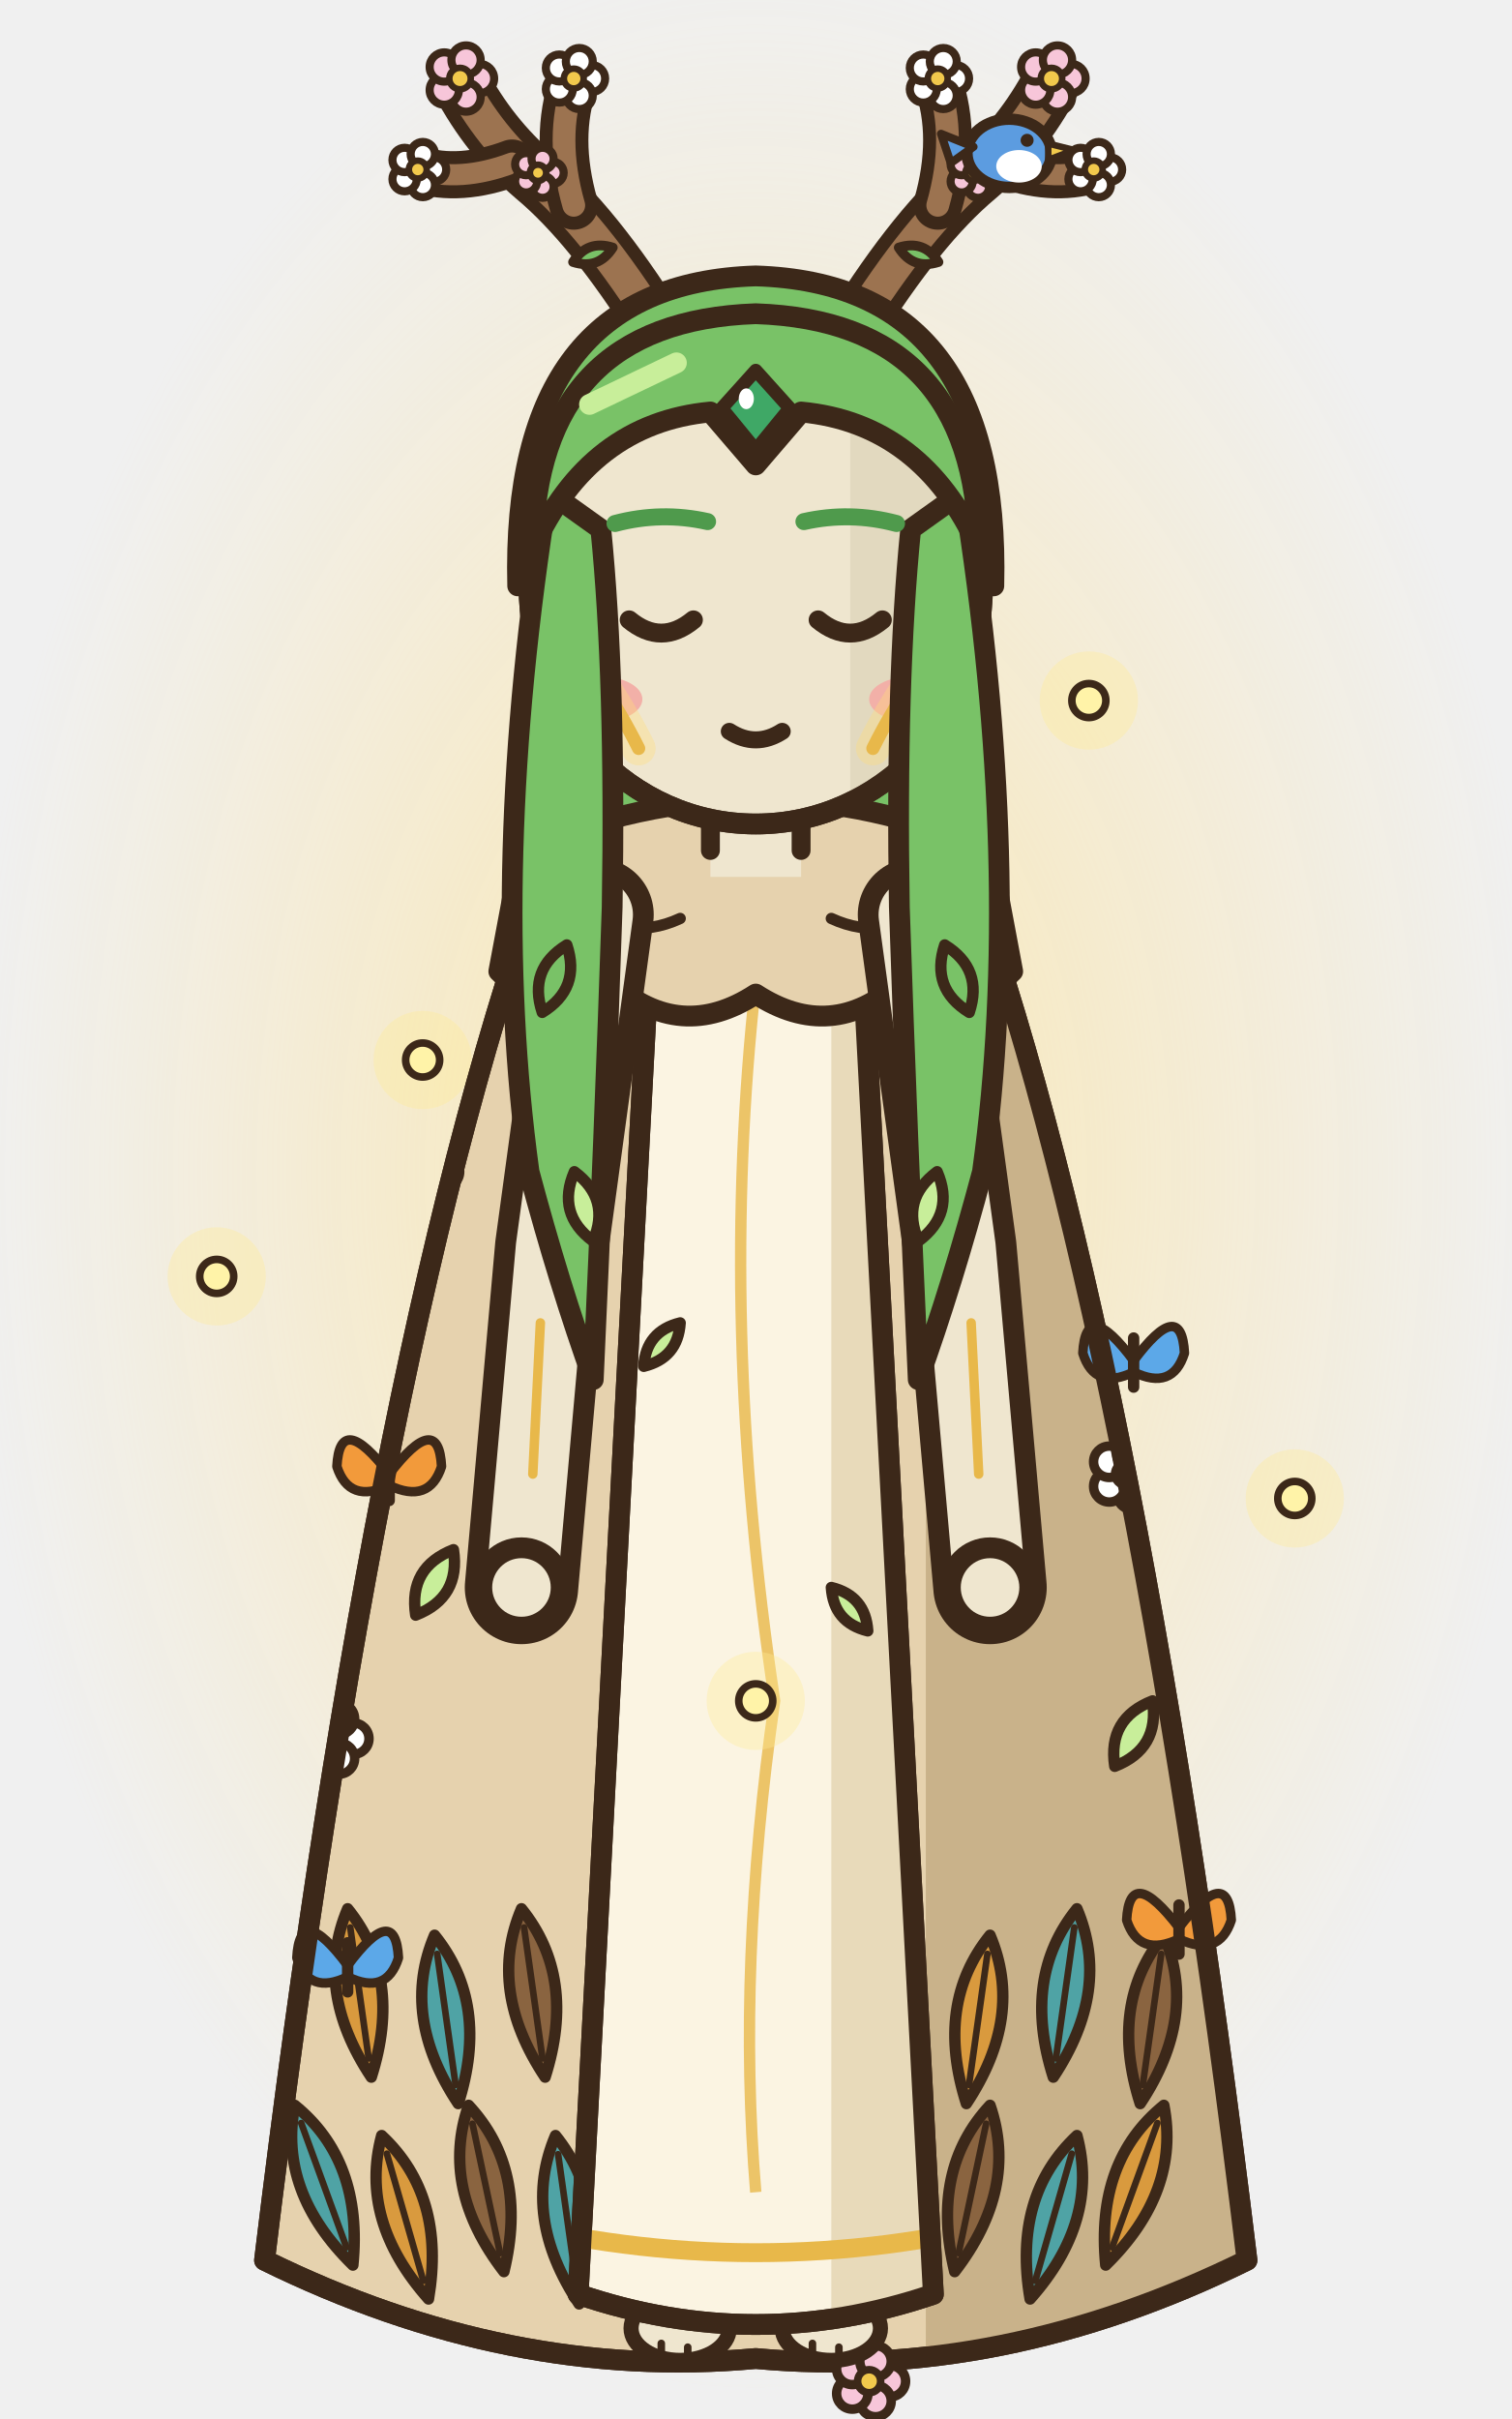
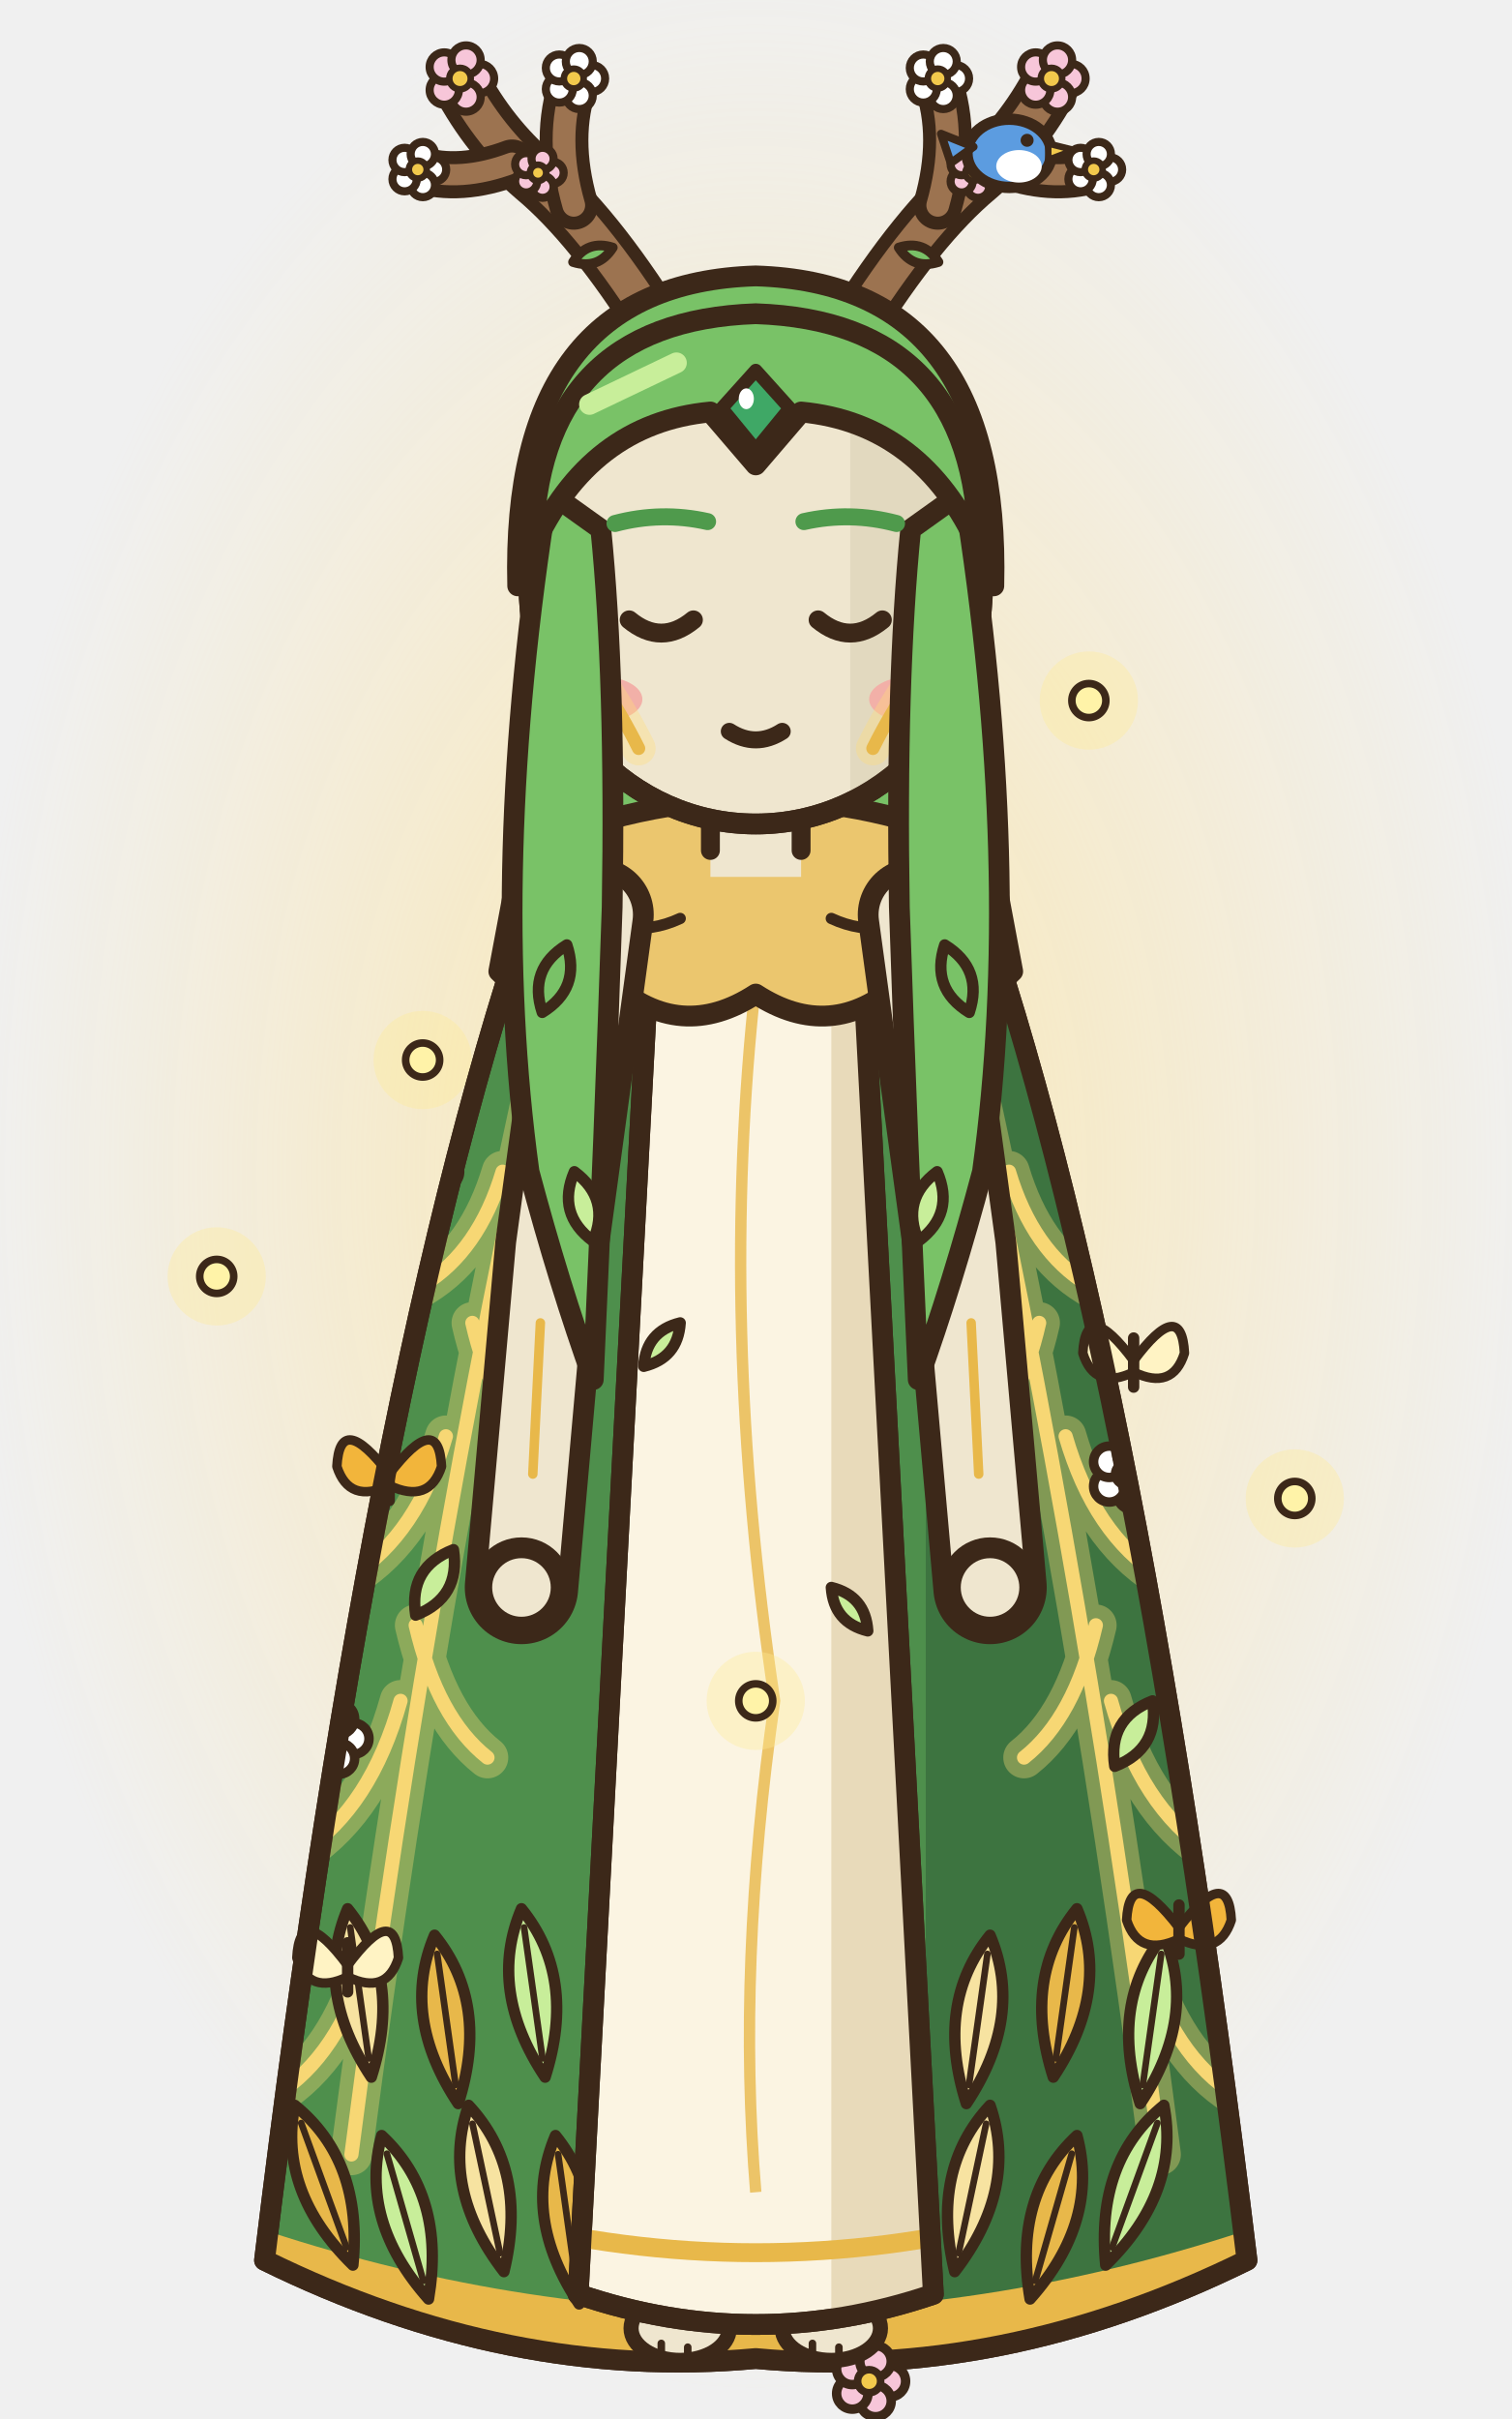
<svg xmlns="http://www.w3.org/2000/svg" width="80" height="128" viewBox="0 0 80 128">
  <defs>
    <radialGradient id="anfrontrepos1g">
      <stop offset="0" stop-color="rgb(255,225,140)" stop-opacity="0.63" />
      <stop offset="1" stop-color="rgb(255,225,140)" stop-opacity="0" />
    </radialGradient>
  </defs>
  <ellipse cx="40" cy="62" rx="42" ry="65.1" fill="url(#anfrontrepos1g)" />
  <circle cx="22.37" cy="56.09" r="2.6" fill="rgb(255,236,150)" fill-opacity="0.35" />
  <ellipse cx="22.37" cy="56.09" rx="0.9" ry="0.9" fill="#FFF3A8" stroke="#3C2819" stroke-width="0.4" stroke-linejoin="round" stroke-linecap="round" />
  <circle cx="57.63" cy="37.07" r="2.6" fill="rgb(255,236,150)" fill-opacity="0.35" />
  <ellipse cx="57.63" cy="37.07" rx="0.9" ry="0.9" fill="#FFF3A8" stroke="#3C2819" stroke-width="0.4" stroke-linejoin="round" stroke-linecap="round" />
  <g transform="translate(0 0)">
    <path d="M28.6,24 Q27.6,40 28.4,56 L51.6,56 Q52.4,40 51.4,24 Z" fill="#79C267" stroke="#3C2819" stroke-width="1.1" stroke-linejoin="round" stroke-linecap="round" />
    <path d="M28.6,24 Q27.6,40 28.4,56 L51.6,56 Q52.4,40 51.4,24 Z" fill="none" stroke="#3C2819" stroke-width="1.1" stroke-linejoin="round" stroke-linecap="round" />
-     <path d="M29,45.4 Q40,40.6 51,45.4 Q60,70 66,119.6 Q53,126 40,124.8 Q27,126 14,119.6 Q20,70 29,45.4 Z" fill="#E6D2AE" stroke="#3C2819" stroke-width="1.1" stroke-linejoin="round" stroke-linecap="round" />
+     <path d="M29,45.4 Q40,40.6 51,45.4 Q60,70 66,119.6 Q53,126 40,124.8 Q27,126 14,119.6 Q20,70 29,45.4 Z" fill="#4E8F4C" stroke="#3C2819" stroke-width="1.1" stroke-linejoin="round" stroke-linecap="round" />
    <clipPath id="anfrontrepos1c">
      <path d="M29,45.4 Q40,40.6 51,45.4 Q60,70 66,119.6 Q53,126 40,124.8 Q27,126 14,119.6 Q20,70 29,45.4 Z" />
    </clipPath>
    <g clip-path="url(#anfrontrepos1c)">
-       <rect x="49" y="40" width="20" height="90" fill="#C9B28A" />
+       <rect x="49" y="40" width="20" height="90" fill="#3D7440" />
+       <path d="M50,50 Q57,80 61.4,114 M53.4,62 Q54.66,66.2 57.6,68 M56.4,76 Q57.9,81.18 61.4,83.4 M58.8,90 Q60.36,95.6 64,98 M60.4,103 Q61.78,108.32 65,110.6 M55,70 Q53.98,74.48 51.6,76.4 M58,86 Q56.86,90.9 54.2,93 M30,50 Q23,80 18.6,114 M26.6,62 Q25.34,66.2 22.4,68 M23.6,76 Q22.1,81.18 18.6,83.4 M21.2,90 Q19.64,95.6 16,98 M19.6,103 Q18.22,108.32 15,110.6 M25,70 Q26.02,74.48 28.4,76.4 M22,86 Q23.14,90.9 25.8,93" fill="none" stroke="rgb(255,220,120)" stroke-width="2.2" stroke-linecap="round" opacity="0.35" />
+       <path d="M50,50 Q57,80 61.4,114 M53.4,62 Q54.66,66.2 57.6,68 M56.4,76 Q57.9,81.18 61.4,83.4 M58.8,90 Q60.36,95.6 64,98 M60.4,103 Q61.78,108.32 65,110.6 M55,70 Q53.98,74.48 51.6,76.4 M58,86 Q56.86,90.9 54.2,93 M30,50 Q23,80 18.6,114 M26.6,62 Q25.34,66.2 22.4,68 M23.6,76 Q22.1,81.18 18.6,83.4 M21.2,90 Q19.64,95.6 16,98 M19.6,103 Q18.22,108.32 15,110.6 M25,70 Q26.02,74.48 28.4,76.4 M22,86 Q23.14,90.9 25.8,93" fill="none" stroke="#F7D774" stroke-width="0.75" stroke-linecap="round" />
+       <path d="M12,118.6 Q40,128.4 68,118.6" fill="none" stroke="#E8B84A" stroke-width="2.4" />
      <g transform="translate(15.6 111.4) rotate(-20)">
-         <path d="M0,0 Q2.4,4 0,9 Q-2.4,4 0,0 Z" fill="#4FA3A5" stroke="#3C2819" stroke-width="0.6" stroke-linejoin="round" stroke-linecap="round" />
+         <path d="M0,0 Q2.4,4 0,9 Q-2.4,4 0,0 Z" fill="#E8B84A" stroke="#3C2819" stroke-width="0.6" stroke-linejoin="round" stroke-linecap="round" />
        <line x1="0" y1="1" x2="0" y2="8" stroke="#3C2819" stroke-width="0.35" stroke-linecap="round" />
      </g>
      <g transform="translate(20.2 113) rotate(-16)">
-         <path d="M0,0 Q2.4,4 0,9 Q-2.4,4 0,0 Z" fill="#D99A3E" stroke="#3C2819" stroke-width="0.6" stroke-linejoin="round" stroke-linecap="round" />
+         <path d="M0,0 Q2.4,4 0,9 Q-2.4,4 0,0 Z" fill="#C8EE9A" stroke="#3C2819" stroke-width="0.6" stroke-linejoin="round" stroke-linecap="round" />
        <line x1="0" y1="1" x2="0" y2="8" stroke="#3C2819" stroke-width="0.35" stroke-linecap="round" />
      </g>
      <g transform="translate(24.8 111.4) rotate(-12)">
-         <path d="M0,0 Q2.4,4 0,9 Q-2.4,4 0,0 Z" fill="#8A6440" stroke="#3C2819" stroke-width="0.6" stroke-linejoin="round" stroke-linecap="round" />
+         <path d="M0,0 Q2.4,4 0,9 Q-2.4,4 0,0 Z" fill="#F7E3A1" stroke="#3C2819" stroke-width="0.6" stroke-linejoin="round" stroke-linecap="round" />
        <line x1="0" y1="1" x2="0" y2="8" stroke="#3C2819" stroke-width="0.35" stroke-linecap="round" />
      </g>
      <g transform="translate(29.4 113) rotate(-8)">
-         <path d="M0,0 Q2.4,4 0,9 Q-2.4,4 0,0 Z" fill="#4FA3A5" stroke="#3C2819" stroke-width="0.6" stroke-linejoin="round" stroke-linecap="round" />
+         <path d="M0,0 Q2.4,4 0,9 Q-2.4,4 0,0 Z" fill="#E8B84A" stroke="#3C2819" stroke-width="0.6" stroke-linejoin="round" stroke-linecap="round" />
        <line x1="0" y1="1" x2="0" y2="8" stroke="#3C2819" stroke-width="0.35" stroke-linecap="round" />
      </g>
      <g transform="translate(34 111.4) rotate(-4)">
-         <path d="M0,0 Q2.4,4 0,9 Q-2.4,4 0,0 Z" fill="#D99A3E" stroke="#3C2819" stroke-width="0.6" stroke-linejoin="round" stroke-linecap="round" />
+         <path d="M0,0 Q2.4,4 0,9 Q-2.4,4 0,0 Z" fill="#C8EE9A" stroke="#3C2819" stroke-width="0.6" stroke-linejoin="round" stroke-linecap="round" />
        <line x1="0" y1="1" x2="0" y2="8" stroke="#3C2819" stroke-width="0.35" stroke-linecap="round" />
      </g>
      <g transform="translate(38.6 113) rotate(0)">
-         <path d="M0,0 Q2.4,4 0,9 Q-2.4,4 0,0 Z" fill="#8A6440" stroke="#3C2819" stroke-width="0.6" stroke-linejoin="round" stroke-linecap="round" />
+         <path d="M0,0 Q2.4,4 0,9 Q-2.4,4 0,0 Z" fill="#F7E3A1" stroke="#3C2819" stroke-width="0.6" stroke-linejoin="round" stroke-linecap="round" />
        <line x1="0" y1="1" x2="0" y2="8" stroke="#3C2819" stroke-width="0.35" stroke-linecap="round" />
      </g>
      <g transform="translate(43.2 111.4) rotate(4)">
-         <path d="M0,0 Q2.4,4 0,9 Q-2.4,4 0,0 Z" fill="#4FA3A5" stroke="#3C2819" stroke-width="0.6" stroke-linejoin="round" stroke-linecap="round" />
+         <path d="M0,0 Q2.4,4 0,9 Q-2.4,4 0,0 Z" fill="#E8B84A" stroke="#3C2819" stroke-width="0.6" stroke-linejoin="round" stroke-linecap="round" />
        <line x1="0" y1="1" x2="0" y2="8" stroke="#3C2819" stroke-width="0.35" stroke-linecap="round" />
      </g>
      <g transform="translate(47.8 113) rotate(8)">
-         <path d="M0,0 Q2.4,4 0,9 Q-2.4,4 0,0 Z" fill="#D99A3E" stroke="#3C2819" stroke-width="0.6" stroke-linejoin="round" stroke-linecap="round" />
+         <path d="M0,0 Q2.4,4 0,9 Q-2.4,4 0,0 Z" fill="#C8EE9A" stroke="#3C2819" stroke-width="0.6" stroke-linejoin="round" stroke-linecap="round" />
        <line x1="0" y1="1" x2="0" y2="8" stroke="#3C2819" stroke-width="0.35" stroke-linecap="round" />
      </g>
      <g transform="translate(52.4 111.4) rotate(12)">
-         <path d="M0,0 Q2.4,4 0,9 Q-2.4,4 0,0 Z" fill="#8A6440" stroke="#3C2819" stroke-width="0.6" stroke-linejoin="round" stroke-linecap="round" />
+         <path d="M0,0 Q2.4,4 0,9 Q-2.4,4 0,0 Z" fill="#F7E3A1" stroke="#3C2819" stroke-width="0.6" stroke-linejoin="round" stroke-linecap="round" />
        <line x1="0" y1="1" x2="0" y2="8" stroke="#3C2819" stroke-width="0.35" stroke-linecap="round" />
      </g>
      <g transform="translate(57 113) rotate(16)">
-         <path d="M0,0 Q2.4,4 0,9 Q-2.4,4 0,0 Z" fill="#4FA3A5" stroke="#3C2819" stroke-width="0.6" stroke-linejoin="round" stroke-linecap="round" />
+         <path d="M0,0 Q2.4,4 0,9 Q-2.4,4 0,0 Z" fill="#E8B84A" stroke="#3C2819" stroke-width="0.6" stroke-linejoin="round" stroke-linecap="round" />
        <line x1="0" y1="1" x2="0" y2="8" stroke="#3C2819" stroke-width="0.35" stroke-linecap="round" />
      </g>
      <g transform="translate(61.6 111.4) rotate(20)">
-         <path d="M0,0 Q2.4,4 0,9 Q-2.4,4 0,0 Z" fill="#D99A3E" stroke="#3C2819" stroke-width="0.6" stroke-linejoin="round" stroke-linecap="round" />
+         <path d="M0,0 Q2.4,4 0,9 Q-2.4,4 0,0 Z" fill="#C8EE9A" stroke="#3C2819" stroke-width="0.6" stroke-linejoin="round" stroke-linecap="round" />
        <line x1="0" y1="1" x2="0" y2="8" stroke="#3C2819" stroke-width="0.35" stroke-linecap="round" />
      </g>
      <g transform="translate(18.4 101) rotate(-8)">
-         <path d="M0,0 Q2.4,4 0,9 Q-2.4,4 0,0 Z" fill="#D99A3E" stroke="#3C2819" stroke-width="0.6" stroke-linejoin="round" stroke-linecap="round" />
+         <path d="M0,0 Q2.4,4 0,9 Q-2.4,4 0,0 Z" fill="#F7E3A1" stroke="#3C2819" stroke-width="0.6" stroke-linejoin="round" stroke-linecap="round" />
        <line x1="0" y1="1" x2="0" y2="8" stroke="#3C2819" stroke-width="0.35" stroke-linecap="round" />
      </g>
      <g transform="translate(23 102.4) rotate(-8)">
-         <path d="M0,0 Q2.4,4 0,9 Q-2.4,4 0,0 Z" fill="#4FA3A5" stroke="#3C2819" stroke-width="0.6" stroke-linejoin="round" stroke-linecap="round" />
+         <path d="M0,0 Q2.4,4 0,9 Q-2.4,4 0,0 Z" fill="#E8B84A" stroke="#3C2819" stroke-width="0.6" stroke-linejoin="round" stroke-linecap="round" />
        <line x1="0" y1="1" x2="0" y2="8" stroke="#3C2819" stroke-width="0.35" stroke-linecap="round" />
      </g>
      <g transform="translate(27.6 101) rotate(-8)">
-         <path d="M0,0 Q2.4,4 0,9 Q-2.4,4 0,0 Z" fill="#8A6440" stroke="#3C2819" stroke-width="0.6" stroke-linejoin="round" stroke-linecap="round" />
+         <path d="M0,0 Q2.4,4 0,9 Q-2.4,4 0,0 Z" fill="#C8EE9A" stroke="#3C2819" stroke-width="0.6" stroke-linejoin="round" stroke-linecap="round" />
        <line x1="0" y1="1" x2="0" y2="8" stroke="#3C2819" stroke-width="0.35" stroke-linecap="round" />
      </g>
      <g transform="translate(52.4 102.4) rotate(8)">
-         <path d="M0,0 Q2.4,4 0,9 Q-2.4,4 0,0 Z" fill="#D99A3E" stroke="#3C2819" stroke-width="0.6" stroke-linejoin="round" stroke-linecap="round" />
+         <path d="M0,0 Q2.4,4 0,9 Q-2.4,4 0,0 Z" fill="#F7E3A1" stroke="#3C2819" stroke-width="0.6" stroke-linejoin="round" stroke-linecap="round" />
        <line x1="0" y1="1" x2="0" y2="8" stroke="#3C2819" stroke-width="0.35" stroke-linecap="round" />
      </g>
      <g transform="translate(57 101) rotate(8)">
-         <path d="M0,0 Q2.4,4 0,9 Q-2.4,4 0,0 Z" fill="#4FA3A5" stroke="#3C2819" stroke-width="0.6" stroke-linejoin="round" stroke-linecap="round" />
+         <path d="M0,0 Q2.4,4 0,9 Q-2.4,4 0,0 Z" fill="#E8B84A" stroke="#3C2819" stroke-width="0.6" stroke-linejoin="round" stroke-linecap="round" />
        <line x1="0" y1="1" x2="0" y2="8" stroke="#3C2819" stroke-width="0.35" stroke-linecap="round" />
      </g>
      <g transform="translate(61.6 102.4) rotate(8)">
-         <path d="M0,0 Q2.4,4 0,9 Q-2.4,4 0,0 Z" fill="#8A6440" stroke="#3C2819" stroke-width="0.6" stroke-linejoin="round" stroke-linecap="round" />
+         <path d="M0,0 Q2.4,4 0,9 Q-2.4,4 0,0 Z" fill="#C8EE9A" stroke="#3C2819" stroke-width="0.6" stroke-linejoin="round" stroke-linecap="round" />
        <line x1="0" y1="1" x2="0" y2="8" stroke="#3C2819" stroke-width="0.35" stroke-linecap="round" />
      </g>
      <g transform="translate(19 70) rotate(-30)">
-         <path d="M0,0 Q1.6,2 0,4 Q-1.6,2 0,0 Z" fill="#79C267" stroke="#3C2819" stroke-width="0.6" stroke-linejoin="round" stroke-linecap="round" />
+         <path d="M0,0 Q1.6,2 0,4 Q-1.6,2 0,0 Z" fill="#E8B84A" stroke="#3C2819" stroke-width="0.6" stroke-linejoin="round" stroke-linecap="round" />
      </g>
      <g transform="translate(24 82) rotate(30)">
        <path d="M0,0 Q1.6,2 0,4 Q-1.6,2 0,0 Z" fill="#C8EE9A" stroke="#3C2819" stroke-width="0.6" stroke-linejoin="round" stroke-linecap="round" />
      </g>
      <g transform="translate(58 66) rotate(-30)">
-         <path d="M0,0 Q1.6,2 0,4 Q-1.6,2 0,0 Z" fill="#79C267" stroke="#3C2819" stroke-width="0.6" stroke-linejoin="round" stroke-linecap="round" />
+         <path d="M0,0 Q1.6,2 0,4 Q-1.6,2 0,0 Z" fill="#E8B84A" stroke="#3C2819" stroke-width="0.6" stroke-linejoin="round" stroke-linecap="round" />
      </g>
      <g transform="translate(61 90) rotate(30)">
        <path d="M0,0 Q1.6,2 0,4 Q-1.6,2 0,0 Z" fill="#C8EE9A" stroke="#3C2819" stroke-width="0.6" stroke-linejoin="round" stroke-linecap="round" />
      </g>
      <ellipse cx="23.5" cy="62" rx="0.83" ry="0.83" fill="#FFFFFF" stroke="#3C2819" stroke-width="0.5" stroke-linejoin="round" stroke-linecap="round" />
      <ellipse cx="22.74" cy="63.05" rx="0.83" ry="0.83" fill="#FFFFFF" stroke="#3C2819" stroke-width="0.5" stroke-linejoin="round" stroke-linecap="round" />
      <ellipse cx="21.51" cy="62.65" rx="0.83" ry="0.83" fill="#FFFFFF" stroke="#3C2819" stroke-width="0.5" stroke-linejoin="round" stroke-linecap="round" />
      <ellipse cx="21.51" cy="61.35" rx="0.83" ry="0.83" fill="#FFFFFF" stroke="#3C2819" stroke-width="0.5" stroke-linejoin="round" stroke-linecap="round" />
      <ellipse cx="22.74" cy="60.95" rx="0.83" ry="0.83" fill="#FFFFFF" stroke="#3C2819" stroke-width="0.5" stroke-linejoin="round" stroke-linecap="round" />
      <ellipse cx="22.4" cy="62" rx="0.61" ry="0.61" fill="#F2C94C" stroke="#3C2819" stroke-width="0.4" stroke-linejoin="round" stroke-linecap="round" />
      <ellipse cx="60.7" cy="78" rx="0.83" ry="0.83" fill="#FFFFFF" stroke="#3C2819" stroke-width="0.5" stroke-linejoin="round" stroke-linecap="round" />
      <ellipse cx="59.94" cy="79.05" rx="0.83" ry="0.83" fill="#FFFFFF" stroke="#3C2819" stroke-width="0.5" stroke-linejoin="round" stroke-linecap="round" />
      <ellipse cx="58.71" cy="78.65" rx="0.83" ry="0.83" fill="#FFFFFF" stroke="#3C2819" stroke-width="0.5" stroke-linejoin="round" stroke-linecap="round" />
      <ellipse cx="58.71" cy="77.35" rx="0.83" ry="0.83" fill="#FFFFFF" stroke="#3C2819" stroke-width="0.5" stroke-linejoin="round" stroke-linecap="round" />
      <ellipse cx="59.94" cy="76.95" rx="0.83" ry="0.83" fill="#FFFFFF" stroke="#3C2819" stroke-width="0.5" stroke-linejoin="round" stroke-linecap="round" />
      <ellipse cx="59.6" cy="78" rx="0.61" ry="0.61" fill="#F2C94C" stroke="#3C2819" stroke-width="0.4" stroke-linejoin="round" stroke-linecap="round" />
      <ellipse cx="18.7" cy="92" rx="0.83" ry="0.83" fill="#FFFFFF" stroke="#3C2819" stroke-width="0.5" stroke-linejoin="round" stroke-linecap="round" />
      <ellipse cx="17.94" cy="93.05" rx="0.83" ry="0.83" fill="#FFFFFF" stroke="#3C2819" stroke-width="0.5" stroke-linejoin="round" stroke-linecap="round" />
      <ellipse cx="16.71" cy="92.65" rx="0.83" ry="0.83" fill="#FFFFFF" stroke="#3C2819" stroke-width="0.5" stroke-linejoin="round" stroke-linecap="round" />
      <ellipse cx="16.71" cy="91.35" rx="0.83" ry="0.83" fill="#FFFFFF" stroke="#3C2819" stroke-width="0.5" stroke-linejoin="round" stroke-linecap="round" />
      <ellipse cx="17.94" cy="90.95" rx="0.83" ry="0.83" fill="#FFFFFF" stroke="#3C2819" stroke-width="0.5" stroke-linejoin="round" stroke-linecap="round" />
      <ellipse cx="17.6" cy="92" rx="0.61" ry="0.61" fill="#F2C94C" stroke="#3C2819" stroke-width="0.4" stroke-linejoin="round" stroke-linecap="round" />
    </g>
    <g transform="translate(20.6 78)">
-       <path d="M0,0 Q-2.61,-3.4 -2.77,-0.4 Q-2.12,1.6 0,0.6 Z" fill="#F29A3B" stroke="#3C2819" stroke-width="0.5" stroke-linejoin="round" stroke-linecap="round" />
-       <path d="M0,0 Q2.61,-3.4 2.77,-0.4 Q2.12,1.6 0,0.6 Z" fill="#F29A3B" stroke="#3C2819" stroke-width="0.5" stroke-linejoin="round" stroke-linecap="round" />
+       <path d="M0,0 Q-2.61,-3.4 -2.77,-0.4 Q-2.12,1.6 0,0.6 Z" fill="#F2B53B" stroke="#3C2819" stroke-width="0.5" stroke-linejoin="round" stroke-linecap="round" />
+       <path d="M0,0 Q2.61,-3.4 2.77,-0.4 Q2.12,1.6 0,0.6 Z" fill="#F2B53B" stroke="#3C2819" stroke-width="0.5" stroke-linejoin="round" stroke-linecap="round" />
      <line x1="0" y1="-1.2" x2="0" y2="1.4" stroke="#3C2819" stroke-width="0.6" stroke-linecap="round" />
    </g>
    <g transform="translate(60 72)">
-       <path d="M0,0 Q-2.53,-3.4 -2.69,-0.4 Q-2.06,1.6 0,0.6 Z" fill="#5CA8E8" stroke="#3C2819" stroke-width="0.5" stroke-linejoin="round" stroke-linecap="round" />
-       <path d="M0,0 Q2.53,-3.4 2.69,-0.4 Q2.06,1.6 0,0.6 Z" fill="#5CA8E8" stroke="#3C2819" stroke-width="0.5" stroke-linejoin="round" stroke-linecap="round" />
+       <path d="M0,0 Q-2.53,-3.4 -2.69,-0.4 Q-2.06,1.6 0,0.6 Z" fill="#FFF3C4" stroke="#3C2819" stroke-width="0.5" stroke-linejoin="round" stroke-linecap="round" />
+       <path d="M0,0 Q2.53,-3.4 2.69,-0.4 Q2.06,1.6 0,0.6 Z" fill="#FFF3C4" stroke="#3C2819" stroke-width="0.5" stroke-linejoin="round" stroke-linecap="round" />
      <line x1="0" y1="-1.2" x2="0" y2="1.4" stroke="#3C2819" stroke-width="0.6" stroke-linecap="round" />
    </g>
    <g transform="translate(62.4 102)">
-       <path d="M0,0 Q-2.61,-3.4 -2.77,-0.4 Q-2.12,1.6 0,0.6 Z" fill="#F29A3B" stroke="#3C2819" stroke-width="0.5" stroke-linejoin="round" stroke-linecap="round" />
-       <path d="M0,0 Q2.61,-3.4 2.77,-0.4 Q2.12,1.6 0,0.6 Z" fill="#F29A3B" stroke="#3C2819" stroke-width="0.5" stroke-linejoin="round" stroke-linecap="round" />
+       <path d="M0,0 Q-2.61,-3.4 -2.77,-0.4 Q-2.12,1.6 0,0.6 Z" fill="#F2B53B" stroke="#3C2819" stroke-width="0.5" stroke-linejoin="round" stroke-linecap="round" />
+       <path d="M0,0 Q2.61,-3.4 2.77,-0.4 Q2.12,1.6 0,0.6 Z" fill="#F2B53B" stroke="#3C2819" stroke-width="0.5" stroke-linejoin="round" stroke-linecap="round" />
      <line x1="0" y1="-1.2" x2="0" y2="1.4" stroke="#3C2819" stroke-width="0.6" stroke-linecap="round" />
    </g>
    <g transform="translate(18.4 104)">
-       <path d="M0,0 Q-2.53,-3.4 -2.69,-0.4 Q-2.06,1.6 0,0.6 Z" fill="#5CA8E8" stroke="#3C2819" stroke-width="0.5" stroke-linejoin="round" stroke-linecap="round" />
-       <path d="M0,0 Q2.53,-3.4 2.69,-0.4 Q2.06,1.6 0,0.6 Z" fill="#5CA8E8" stroke="#3C2819" stroke-width="0.5" stroke-linejoin="round" stroke-linecap="round" />
+       <path d="M0,0 Q-2.53,-3.4 -2.69,-0.4 Q-2.06,1.6 0,0.6 Z" fill="#FFF3C4" stroke="#3C2819" stroke-width="0.5" stroke-linejoin="round" stroke-linecap="round" />
+       <path d="M0,0 Q2.53,-3.4 2.69,-0.4 Q2.06,1.6 0,0.6 Z" fill="#FFF3C4" stroke="#3C2819" stroke-width="0.5" stroke-linejoin="round" stroke-linecap="round" />
      <line x1="0" y1="-1.2" x2="0" y2="1.4" stroke="#3C2819" stroke-width="0.6" stroke-linecap="round" />
    </g>
    <path d="M29,45.4 Q40,40.6 51,45.4 Q60,70 66,119.6 Q53,126 40,124.8 Q27,126 14,119.6 Q20,70 29,45.4 Z" fill="none" stroke="#3C2819" stroke-width="1.1" stroke-linejoin="round" stroke-linecap="round" />
    <ellipse cx="47.1" cy="126" rx="0.83" ry="0.83" fill="#F7C6D9" stroke="#3C2819" stroke-width="0.5" stroke-linejoin="round" stroke-linecap="round" />
    <ellipse cx="46.34" cy="127.05" rx="0.83" ry="0.83" fill="#F7C6D9" stroke="#3C2819" stroke-width="0.5" stroke-linejoin="round" stroke-linecap="round" />
    <ellipse cx="45.11" cy="126.65" rx="0.83" ry="0.83" fill="#F7C6D9" stroke="#3C2819" stroke-width="0.5" stroke-linejoin="round" stroke-linecap="round" />
    <ellipse cx="45.11" cy="125.35" rx="0.83" ry="0.83" fill="#F7C6D9" stroke="#3C2819" stroke-width="0.5" stroke-linejoin="round" stroke-linecap="round" />
    <ellipse cx="46.34" cy="124.95" rx="0.83" ry="0.83" fill="#F7C6D9" stroke="#3C2819" stroke-width="0.5" stroke-linejoin="round" stroke-linecap="round" />
    <ellipse cx="46" cy="126" rx="0.61" ry="0.61" fill="#F2C94C" stroke="#3C2819" stroke-width="0.4" stroke-linejoin="round" stroke-linecap="round" />
    <ellipse cx="36" cy="123.2" rx="2.6" ry="1.7" fill="#EFE6CF" stroke="#3C2819" stroke-width="0.8" stroke-linejoin="round" stroke-linecap="round" />
    <line x1="35" y1="124" x2="35" y2="124.8" stroke="#3C2819" stroke-width="0.4" stroke-linecap="round" />
    <line x1="36.4" y1="124.2" x2="36.4" y2="124.9" stroke="#3C2819" stroke-width="0.4" stroke-linecap="round" />
    <ellipse cx="44" cy="123.2" rx="2.6" ry="1.7" fill="#EFE6CF" stroke="#3C2819" stroke-width="0.8" stroke-linejoin="round" stroke-linecap="round" />
    <line x1="43" y1="124" x2="43" y2="124.8" stroke="#3C2819" stroke-width="0.4" stroke-linecap="round" />
    <line x1="44.4" y1="124.2" x2="44.4" y2="124.9" stroke="#3C2819" stroke-width="0.4" stroke-linecap="round" />
    <path d="M34.6,46 Q40,44.4 45.4,46 L49.4,121.4 Q40,124.6 30.6,121.4 Z" fill="#FBF4E2" stroke="#3C2819" stroke-width="1.1" stroke-linejoin="round" stroke-linecap="round" />
    <clipPath id="anfrontrepos1d">
      <path d="M34.6,46 Q40,44.4 45.4,46 L49.4,121.4 Q40,124.6 30.6,121.4 Z" />
    </clipPath>
    <g clip-path="url(#anfrontrepos1d)">
      <rect x="44" y="40" width="12" height="90" fill="#E8DABA" />
      <path d="M26,117.4 Q40,121 54,117.4" fill="none" stroke="#E8B84A" stroke-width="1" />
      <path d="M40,52 Q38,70 41,90 Q39,104 40,116" fill="none" stroke="#E8B84A" stroke-width="0.6" opacity="0.8" />
      <g transform="translate(36 70) rotate(40)">
        <path d="M0,0 Q1.1,1.5 0,3 Q-1.1,1.5 0,0 Z" fill="#C8EE9A" stroke="#3C2819" stroke-width="0.6" stroke-linejoin="round" stroke-linecap="round" />
      </g>
      <g transform="translate(44 84) rotate(-40)">
        <path d="M0,0 Q1.1,1.5 0,3 Q-1.1,1.5 0,0 Z" fill="#C8EE9A" stroke="#3C2819" stroke-width="0.6" stroke-linejoin="round" stroke-linecap="round" />
      </g>
    </g>
    <path d="M34.6,46 Q40,44.4 45.4,46 L49.4,121.4 Q40,124.6 30.6,121.4 Z" fill="none" stroke="#3C2819" stroke-width="1.1" stroke-linejoin="round" stroke-linecap="round" />
-     <path d="M27.6,45 Q40,39.6 52.4,45 L53.6,51.4 Q50.6,54.4 47.6,52 Q44,55.2 40,52.6 Q36,55.2 32.4,52 Q29.4,54.4 26.4,51.4 Z" fill="#E6D2AE" stroke="#3C2819" stroke-width="1.1" stroke-linejoin="round" stroke-linecap="round" />
+     <path d="M27.6,45 Q40,39.6 52.4,45 L53.6,51.4 Q50.6,54.4 47.6,52 Q44,55.2 40,52.6 Q36,55.2 32.4,52 Q29.4,54.4 26.4,51.4 Z" fill="#EBC66E" stroke="#3C2819" stroke-width="1.1" stroke-linejoin="round" stroke-linecap="round" />
    <path d="M30,47.6 Q33,50 36,48.6 M44,48.6 Q47,50 50,47.6" fill="none" stroke="#3C2819" stroke-width="0.6" stroke-linejoin="round" stroke-linecap="round" />
    <path d="M31.6,48.4 L29.2,66 L27.6,84" fill="none" stroke="#3C2819" stroke-width="6" stroke-linecap="round" stroke-linejoin="round" />
    <path d="M31.6,48.4 L29.2,66 L27.6,84" fill="none" stroke="#EFE6CF" stroke-width="3.8" stroke-linecap="round" stroke-linejoin="round" />
    <ellipse cx="27.6" cy="84" rx="2.1" ry="2.1" fill="#EFE6CF" stroke="#3C2819" stroke-width="1.1" stroke-linejoin="round" stroke-linecap="round" />
    <path d="M48.4,48.4 L50.8,66 L52.4,84" fill="none" stroke="#3C2819" stroke-width="6" stroke-linecap="round" stroke-linejoin="round" />
    <path d="M48.4,48.4 L50.8,66 L52.4,84" fill="none" stroke="#EFE6CF" stroke-width="3.8" stroke-linecap="round" stroke-linejoin="round" />
    <ellipse cx="52.4" cy="84" rx="2.1" ry="2.1" fill="#EFE6CF" stroke="#3C2819" stroke-width="1.1" stroke-linejoin="round" stroke-linecap="round" />
    <line x1="28.6" y1="70" x2="28.2" y2="78" stroke="#E8B84A" stroke-width="0.5" stroke-linecap="round" />
    <line x1="51.4" y1="70" x2="51.8" y2="78" stroke="#E8B84A" stroke-width="0.5" stroke-linecap="round" />
    <rect x="37.6" y="38" width="4.8" height="8.4" fill="#EFE6CF" />
    <line x1="37.6" y1="38" x2="37.6" y2="45" stroke="#3C2819" stroke-width="1" stroke-linecap="round" />
    <line x1="42.4" y1="38" x2="42.4" y2="45" stroke="#3C2819" stroke-width="1" stroke-linecap="round" />
    <g transform="translate(0 -2)">
      <g transform="translate(40 19.4) scale(0.86) translate(-40 -19.4)">
        <path d="M46,19.4 Q50,13 53.6,10 Q56.4,7.6 58.2,4.2" fill="none" stroke="#3C2819" stroke-width="3.6" stroke-linecap="round" stroke-linejoin="round" />
        <path d="M46,19.4 Q50,13 53.6,10 Q56.4,7.6 58.2,4.2" fill="none" stroke="#9C7350" stroke-width="2" stroke-linecap="round" stroke-linejoin="round" />
        <path d="M51.2,11.8 Q52.4,7.6 51.2,4.2" fill="none" stroke="#3C2819" stroke-width="3" stroke-linecap="round" stroke-linejoin="round" />
        <path d="M51.2,11.8 Q52.4,7.6 51.2,4.2" fill="none" stroke="#9C7350" stroke-width="1.4" stroke-linecap="round" stroke-linejoin="round" />
        <path d="M55,9.2 Q58.2,10.4 60.8,9.6" fill="none" stroke="#3C2819" stroke-width="2.9" stroke-linecap="round" stroke-linejoin="round" />
        <path d="M55,9.2 Q58.2,10.4 60.8,9.6" fill="none" stroke="#9C7350" stroke-width="1.3" stroke-linecap="round" stroke-linejoin="round" />
        <ellipse cx="59.4" cy="4" rx="0.9" ry="0.9" fill="#F7C6D9" stroke="#3C2819" stroke-width="0.5" stroke-linejoin="round" stroke-linecap="round" />
        <ellipse cx="58.57" cy="5.14" rx="0.9" ry="0.9" fill="#F7C6D9" stroke="#3C2819" stroke-width="0.5" stroke-linejoin="round" stroke-linecap="round" />
        <ellipse cx="57.23" cy="4.71" rx="0.9" ry="0.9" fill="#F7C6D9" stroke="#3C2819" stroke-width="0.5" stroke-linejoin="round" stroke-linecap="round" />
        <ellipse cx="57.23" cy="3.29" rx="0.9" ry="0.9" fill="#F7C6D9" stroke="#3C2819" stroke-width="0.5" stroke-linejoin="round" stroke-linecap="round" />
        <ellipse cx="58.57" cy="2.86" rx="0.9" ry="0.9" fill="#F7C6D9" stroke="#3C2819" stroke-width="0.5" stroke-linejoin="round" stroke-linecap="round" />
        <ellipse cx="58.2" cy="4" rx="0.66" ry="0.66" fill="#F2C94C" stroke="#3C2819" stroke-width="0.4" stroke-linejoin="round" stroke-linecap="round" />
        <ellipse cx="52.3" cy="4" rx="0.83" ry="0.83" fill="#FFFFFF" stroke="#3C2819" stroke-width="0.5" stroke-linejoin="round" stroke-linecap="round" />
        <ellipse cx="51.54" cy="5.05" rx="0.83" ry="0.83" fill="#FFFFFF" stroke="#3C2819" stroke-width="0.5" stroke-linejoin="round" stroke-linecap="round" />
        <ellipse cx="50.31" cy="4.65" rx="0.83" ry="0.83" fill="#FFFFFF" stroke="#3C2819" stroke-width="0.5" stroke-linejoin="round" stroke-linecap="round" />
        <ellipse cx="50.31" cy="3.35" rx="0.83" ry="0.83" fill="#FFFFFF" stroke="#3C2819" stroke-width="0.5" stroke-linejoin="round" stroke-linecap="round" />
        <ellipse cx="51.54" cy="2.95" rx="0.83" ry="0.83" fill="#FFFFFF" stroke="#3C2819" stroke-width="0.5" stroke-linejoin="round" stroke-linecap="round" />
        <ellipse cx="51.2" cy="4" rx="0.61" ry="0.61" fill="#F2C94C" stroke="#3C2819" stroke-width="0.4" stroke-linejoin="round" stroke-linecap="round" />
        <ellipse cx="61.8" cy="9.6" rx="0.75" ry="0.75" fill="#FFFFFF" stroke="#3C2819" stroke-width="0.5" stroke-linejoin="round" stroke-linecap="round" />
        <ellipse cx="61.11" cy="10.55" rx="0.75" ry="0.75" fill="#FFFFFF" stroke="#3C2819" stroke-width="0.5" stroke-linejoin="round" stroke-linecap="round" />
        <ellipse cx="59.99" cy="10.19" rx="0.75" ry="0.75" fill="#FFFFFF" stroke="#3C2819" stroke-width="0.5" stroke-linejoin="round" stroke-linecap="round" />
        <ellipse cx="59.99" cy="9.01" rx="0.75" ry="0.75" fill="#FFFFFF" stroke="#3C2819" stroke-width="0.5" stroke-linejoin="round" stroke-linecap="round" />
        <ellipse cx="61.11" cy="8.65" rx="0.75" ry="0.75" fill="#FFFFFF" stroke="#3C2819" stroke-width="0.5" stroke-linejoin="round" stroke-linecap="round" />
        <ellipse cx="60.8" cy="9.6" rx="0.55" ry="0.55" fill="#F2C94C" stroke="#3C2819" stroke-width="0.4" stroke-linejoin="round" stroke-linecap="round" />
        <ellipse cx="54.3" cy="9.8" rx="0.68" ry="0.68" fill="#F7C6D9" stroke="#3C2819" stroke-width="0.5" stroke-linejoin="round" stroke-linecap="round" />
        <ellipse cx="53.68" cy="10.66" rx="0.68" ry="0.68" fill="#F7C6D9" stroke="#3C2819" stroke-width="0.5" stroke-linejoin="round" stroke-linecap="round" />
        <ellipse cx="52.67" cy="10.33" rx="0.68" ry="0.68" fill="#F7C6D9" stroke="#3C2819" stroke-width="0.5" stroke-linejoin="round" stroke-linecap="round" />
        <ellipse cx="52.67" cy="9.27" rx="0.68" ry="0.68" fill="#F7C6D9" stroke="#3C2819" stroke-width="0.5" stroke-linejoin="round" stroke-linecap="round" />
        <ellipse cx="53.68" cy="8.94" rx="0.68" ry="0.68" fill="#F7C6D9" stroke="#3C2819" stroke-width="0.5" stroke-linejoin="round" stroke-linecap="round" />
        <ellipse cx="53.4" cy="9.8" rx="0.5" ry="0.5" fill="#F2C94C" stroke="#3C2819" stroke-width="0.4" stroke-linejoin="round" stroke-linecap="round" />
        <g transform="translate(48.8 14.4) rotate(-70)">
          <path d="M0,0 Q1,1.3 0,2.6 Q-1,1.3 0,0 Z" fill="#79C267" stroke="#3C2819" stroke-width="0.6" stroke-linejoin="round" stroke-linecap="round" />
        </g>
        <path d="M34,19.4 Q30,13 26.4,10 Q23.6,7.6 21.8,4.2" fill="none" stroke="#3C2819" stroke-width="3.6" stroke-linecap="round" stroke-linejoin="round" />
        <path d="M34,19.4 Q30,13 26.4,10 Q23.6,7.6 21.8,4.2" fill="none" stroke="#9C7350" stroke-width="2" stroke-linecap="round" stroke-linejoin="round" />
        <path d="M28.8,11.8 Q27.6,7.6 28.8,4.2" fill="none" stroke="#3C2819" stroke-width="3" stroke-linecap="round" stroke-linejoin="round" />
        <path d="M28.8,11.8 Q27.6,7.6 28.8,4.2" fill="none" stroke="#9C7350" stroke-width="1.4" stroke-linecap="round" stroke-linejoin="round" />
        <path d="M25,9.2 Q21.8,10.4 19.2,9.6" fill="none" stroke="#3C2819" stroke-width="2.9" stroke-linecap="round" stroke-linejoin="round" />
        <path d="M25,9.2 Q21.8,10.4 19.2,9.6" fill="none" stroke="#9C7350" stroke-width="1.3" stroke-linecap="round" stroke-linejoin="round" />
        <ellipse cx="23" cy="4" rx="0.9" ry="0.9" fill="#F7C6D9" stroke="#3C2819" stroke-width="0.5" stroke-linejoin="round" stroke-linecap="round" />
        <ellipse cx="22.17" cy="5.14" rx="0.9" ry="0.9" fill="#F7C6D9" stroke="#3C2819" stroke-width="0.5" stroke-linejoin="round" stroke-linecap="round" />
        <ellipse cx="20.83" cy="4.71" rx="0.9" ry="0.9" fill="#F7C6D9" stroke="#3C2819" stroke-width="0.5" stroke-linejoin="round" stroke-linecap="round" />
        <ellipse cx="20.83" cy="3.29" rx="0.9" ry="0.9" fill="#F7C6D9" stroke="#3C2819" stroke-width="0.5" stroke-linejoin="round" stroke-linecap="round" />
        <ellipse cx="22.17" cy="2.86" rx="0.9" ry="0.9" fill="#F7C6D9" stroke="#3C2819" stroke-width="0.5" stroke-linejoin="round" stroke-linecap="round" />
        <ellipse cx="21.8" cy="4" rx="0.66" ry="0.66" fill="#F2C94C" stroke="#3C2819" stroke-width="0.4" stroke-linejoin="round" stroke-linecap="round" />
        <ellipse cx="29.9" cy="4" rx="0.83" ry="0.83" fill="#FFFFFF" stroke="#3C2819" stroke-width="0.5" stroke-linejoin="round" stroke-linecap="round" />
        <ellipse cx="29.14" cy="5.05" rx="0.83" ry="0.83" fill="#FFFFFF" stroke="#3C2819" stroke-width="0.5" stroke-linejoin="round" stroke-linecap="round" />
        <ellipse cx="27.91" cy="4.65" rx="0.83" ry="0.83" fill="#FFFFFF" stroke="#3C2819" stroke-width="0.5" stroke-linejoin="round" stroke-linecap="round" />
        <ellipse cx="27.91" cy="3.35" rx="0.83" ry="0.83" fill="#FFFFFF" stroke="#3C2819" stroke-width="0.5" stroke-linejoin="round" stroke-linecap="round" />
        <ellipse cx="29.14" cy="2.95" rx="0.83" ry="0.83" fill="#FFFFFF" stroke="#3C2819" stroke-width="0.5" stroke-linejoin="round" stroke-linecap="round" />
        <ellipse cx="28.8" cy="4" rx="0.61" ry="0.61" fill="#F2C94C" stroke="#3C2819" stroke-width="0.4" stroke-linejoin="round" stroke-linecap="round" />
        <ellipse cx="20.2" cy="9.6" rx="0.75" ry="0.75" fill="#FFFFFF" stroke="#3C2819" stroke-width="0.5" stroke-linejoin="round" stroke-linecap="round" />
        <ellipse cx="19.51" cy="10.55" rx="0.75" ry="0.75" fill="#FFFFFF" stroke="#3C2819" stroke-width="0.5" stroke-linejoin="round" stroke-linecap="round" />
        <ellipse cx="18.39" cy="10.19" rx="0.75" ry="0.75" fill="#FFFFFF" stroke="#3C2819" stroke-width="0.5" stroke-linejoin="round" stroke-linecap="round" />
        <ellipse cx="18.39" cy="9.01" rx="0.75" ry="0.75" fill="#FFFFFF" stroke="#3C2819" stroke-width="0.5" stroke-linejoin="round" stroke-linecap="round" />
        <ellipse cx="19.51" cy="8.65" rx="0.75" ry="0.75" fill="#FFFFFF" stroke="#3C2819" stroke-width="0.5" stroke-linejoin="round" stroke-linecap="round" />
        <ellipse cx="19.2" cy="9.6" rx="0.55" ry="0.55" fill="#F2C94C" stroke="#3C2819" stroke-width="0.4" stroke-linejoin="round" stroke-linecap="round" />
        <ellipse cx="27.5" cy="9.8" rx="0.68" ry="0.68" fill="#F7C6D9" stroke="#3C2819" stroke-width="0.5" stroke-linejoin="round" stroke-linecap="round" />
        <ellipse cx="26.88" cy="10.66" rx="0.68" ry="0.68" fill="#F7C6D9" stroke="#3C2819" stroke-width="0.5" stroke-linejoin="round" stroke-linecap="round" />
        <ellipse cx="25.87" cy="10.33" rx="0.68" ry="0.68" fill="#F7C6D9" stroke="#3C2819" stroke-width="0.5" stroke-linejoin="round" stroke-linecap="round" />
        <ellipse cx="25.87" cy="9.27" rx="0.68" ry="0.68" fill="#F7C6D9" stroke="#3C2819" stroke-width="0.5" stroke-linejoin="round" stroke-linecap="round" />
        <ellipse cx="26.88" cy="8.94" rx="0.68" ry="0.68" fill="#F7C6D9" stroke="#3C2819" stroke-width="0.5" stroke-linejoin="round" stroke-linecap="round" />
        <ellipse cx="26.6" cy="9.8" rx="0.5" ry="0.5" fill="#F2C94C" stroke="#3C2819" stroke-width="0.4" stroke-linejoin="round" stroke-linecap="round" />
        <g transform="translate(31.2 14.4) rotate(70)">
          <path d="M0,0 Q1,1.3 0,2.6 Q-1,1.3 0,0 Z" fill="#79C267" stroke="#3C2819" stroke-width="0.6" stroke-linejoin="round" stroke-linecap="round" />
        </g>
        <g transform="translate(55.6 8.6) scale(1 1)">
          <ellipse cx="0" cy="0" rx="2.6" ry="2.1" fill="#5C9CE0" stroke="#3C2819" stroke-width="0.7" stroke-linejoin="round" stroke-linecap="round" />
          <ellipse cx="0.6" cy="0.8" rx="1.4" ry="1" fill="#FFFFFF" stroke="none" />
          <path d="M2.4,-0.6 L4,-0.2 L2.4,0.4 Z" fill="#F2C94C" stroke="#3C2819" stroke-width="0.4" stroke-linejoin="round" stroke-linecap="round" />
          <ellipse cx="1.1" cy="-0.8" rx="0.4" ry="0.4" fill="#3C2819" stroke="none" />
          <path d="M-2.2,-0.4 L-4.2,-1.2 L-3.6,0.6 Z" fill="#5C9CE0" stroke="#3C2819" stroke-width="0.5" stroke-linejoin="round" stroke-linecap="round" />
        </g>
      </g>
    </g>
    <path d="M27.4,31 Q27,15 40,14.6 Q53,15 52.6,31 Z" fill="#79C267" stroke="#3C2819" stroke-width="1.1" stroke-linejoin="round" stroke-linecap="round" />
    <path d="M28,31 a12,12.6 0 1,0 24,0 a12,12.6 0 1,0 -24,0 Z" fill="#EFE6CF" stroke="#3C2819" stroke-width="1.1" stroke-linejoin="round" stroke-linecap="round" />
    <clipPath id="anfrontrepos1f">
      <path d="M28,31 a12,12.6 0 1,0 24,0 a12,12.6 0 1,0 -24,0 Z" />
    </clipPath>
    <g clip-path="url(#anfrontrepos1f)">
      <rect x="45" y="18" width="14" height="28" fill="#D6CBB0" opacity="0.5" />
      <ellipse cx="31.8" cy="37" rx="2.2" ry="1.2" fill="#F2B0A8" stroke="none" />
      <ellipse cx="48.2" cy="37" rx="2.2" ry="1.2" fill="#F2B0A8" stroke="none" />
      <path d="M29.6,33.4 Q32,36 33.8,39.6 M31.8,36.4 L30.2,38 M50.4,33.4 Q48,36 46.2,39.6 M48.2,36.4 L49.8,38" fill="none" stroke="rgb(255,220,120)" stroke-width="1.8" stroke-linecap="round" opacity="0.35" />
      <path d="M29.6,33.4 Q32,36 33.8,39.6 M31.8,36.4 L30.2,38 M50.4,33.4 Q48,36 46.2,39.6 M48.2,36.4 L49.8,38" fill="none" stroke="#E8B84A" stroke-width="0.7" stroke-linecap="round" />
    </g>
    <path d="M28,31 a12,12.6 0 1,0 24,0 a12,12.6 0 1,0 -24,0 Z" fill="none" stroke="#3C2819" stroke-width="1.1" stroke-linejoin="round" stroke-linecap="round" />
    <path d="M29,26 Q25.8,46 28,62 Q29.6,68 31.4,73 Q32,60 32.4,48 Q32.6,36 31.8,28 Z" fill="#79C267" stroke="#3C2819" stroke-width="1.1" stroke-linejoin="round" stroke-linecap="round" />
    <path d="M51,26 Q54.2,46 52,62 Q50.4,68 48.6,73 Q48,60 47.6,48 Q47.4,36 48.2,28 Z" fill="#79C267" stroke="#3C2819" stroke-width="1.1" stroke-linejoin="round" stroke-linecap="round" />
    <g transform="translate(30 50) rotate(20)">
      <path d="M0,0 Q1.5,1.9 0,3.8 Q-1.5,1.9 0,0 Z" fill="#79C267" stroke="#3C2819" stroke-width="0.6" stroke-linejoin="round" stroke-linecap="round" />
    </g>
    <g transform="translate(30.4 62) rotate(-15)">
      <path d="M0,0 Q1.5,1.9 0,3.8 Q-1.5,1.9 0,0 Z" fill="#C8EE9A" stroke="#3C2819" stroke-width="0.6" stroke-linejoin="round" stroke-linecap="round" />
    </g>
    <g transform="translate(50 50) rotate(-20)">
      <path d="M0,0 Q1.5,1.9 0,3.8 Q-1.5,1.9 0,0 Z" fill="#79C267" stroke="#3C2819" stroke-width="0.6" stroke-linejoin="round" stroke-linecap="round" />
    </g>
    <g transform="translate(49.6 62) rotate(15)">
      <path d="M0,0 Q1.5,1.9 0,3.8 Q-1.5,1.9 0,0 Z" fill="#C8EE9A" stroke="#3C2819" stroke-width="0.6" stroke-linejoin="round" stroke-linecap="round" />
    </g>
    <path d="M28.2,29 Q28.4,17 40,16.6 Q51.6,17 51.8,29 Q48.8,22.4 42.4,21.8 L40,24.6 L37.6,21.8 Q31.2,22.4 28.2,29 Z" fill="#79C267" stroke="#3C2819" stroke-width="1.1" stroke-linejoin="round" stroke-linecap="round" />
    <line x1="31.2" y1="21.4" x2="35.8" y2="19.2" stroke="#C8EE9A" stroke-width="1.1" stroke-linecap="round" />
    <path d="M40,19.6 L41.8,21.6 L40,23.8 L38.2,21.6 Z" fill="#3FA866" stroke="#3C2819" stroke-width="0.7" stroke-linejoin="round" stroke-linecap="round" />
    <ellipse cx="39.5" cy="21.1" rx="0.4" ry="0.55" fill="#FFFFFF" stroke="none" />
    <path d="M32.55,27.7 Q35,27.05 37.45,27.6" fill="none" stroke="#4F9A4C" stroke-width="0.9" stroke-linecap="round" />
    <path d="M47.45,27.7 Q45,27.05 42.55,27.6" fill="none" stroke="#4F9A4C" stroke-width="0.9" stroke-linecap="round" />
    <path d="M33.3,32.8 Q35,34.2 36.7,32.8" fill="none" stroke="#3C2819" stroke-width="1" stroke-linejoin="round" stroke-linecap="round" />
    <path d="M43.3,32.8 Q45,34.2 46.7,32.8" fill="none" stroke="#3C2819" stroke-width="1" stroke-linejoin="round" stroke-linecap="round" />
    <path d="M38.6,38.7 Q40,39.6 41.4,38.7" fill="none" stroke="#3C2819" stroke-width="0.9" stroke-linejoin="round" stroke-linecap="round" />
  </g>
  <circle cx="40" cy="90" r="2.6" fill="rgb(255,236,150)" fill-opacity="0.35" />
  <ellipse cx="40" cy="90" rx="0.9" ry="0.9" fill="#FFF3A8" stroke="#3C2819" stroke-width="0.4" stroke-linejoin="round" stroke-linecap="round" />
  <circle cx="11.47" cy="67.54" r="2.6" fill="rgb(255,236,150)" fill-opacity="0.35" />
  <ellipse cx="11.47" cy="67.54" rx="0.9" ry="0.9" fill="#FFF3A8" stroke="#3C2819" stroke-width="0.4" stroke-linejoin="round" stroke-linecap="round" />
  <circle cx="68.53" cy="79.29" r="2.6" fill="rgb(255,236,150)" fill-opacity="0.35" />
  <ellipse cx="68.53" cy="79.29" rx="0.9" ry="0.9" fill="#FFF3A8" stroke="#3C2819" stroke-width="0.4" stroke-linejoin="round" stroke-linecap="round" />
</svg>
